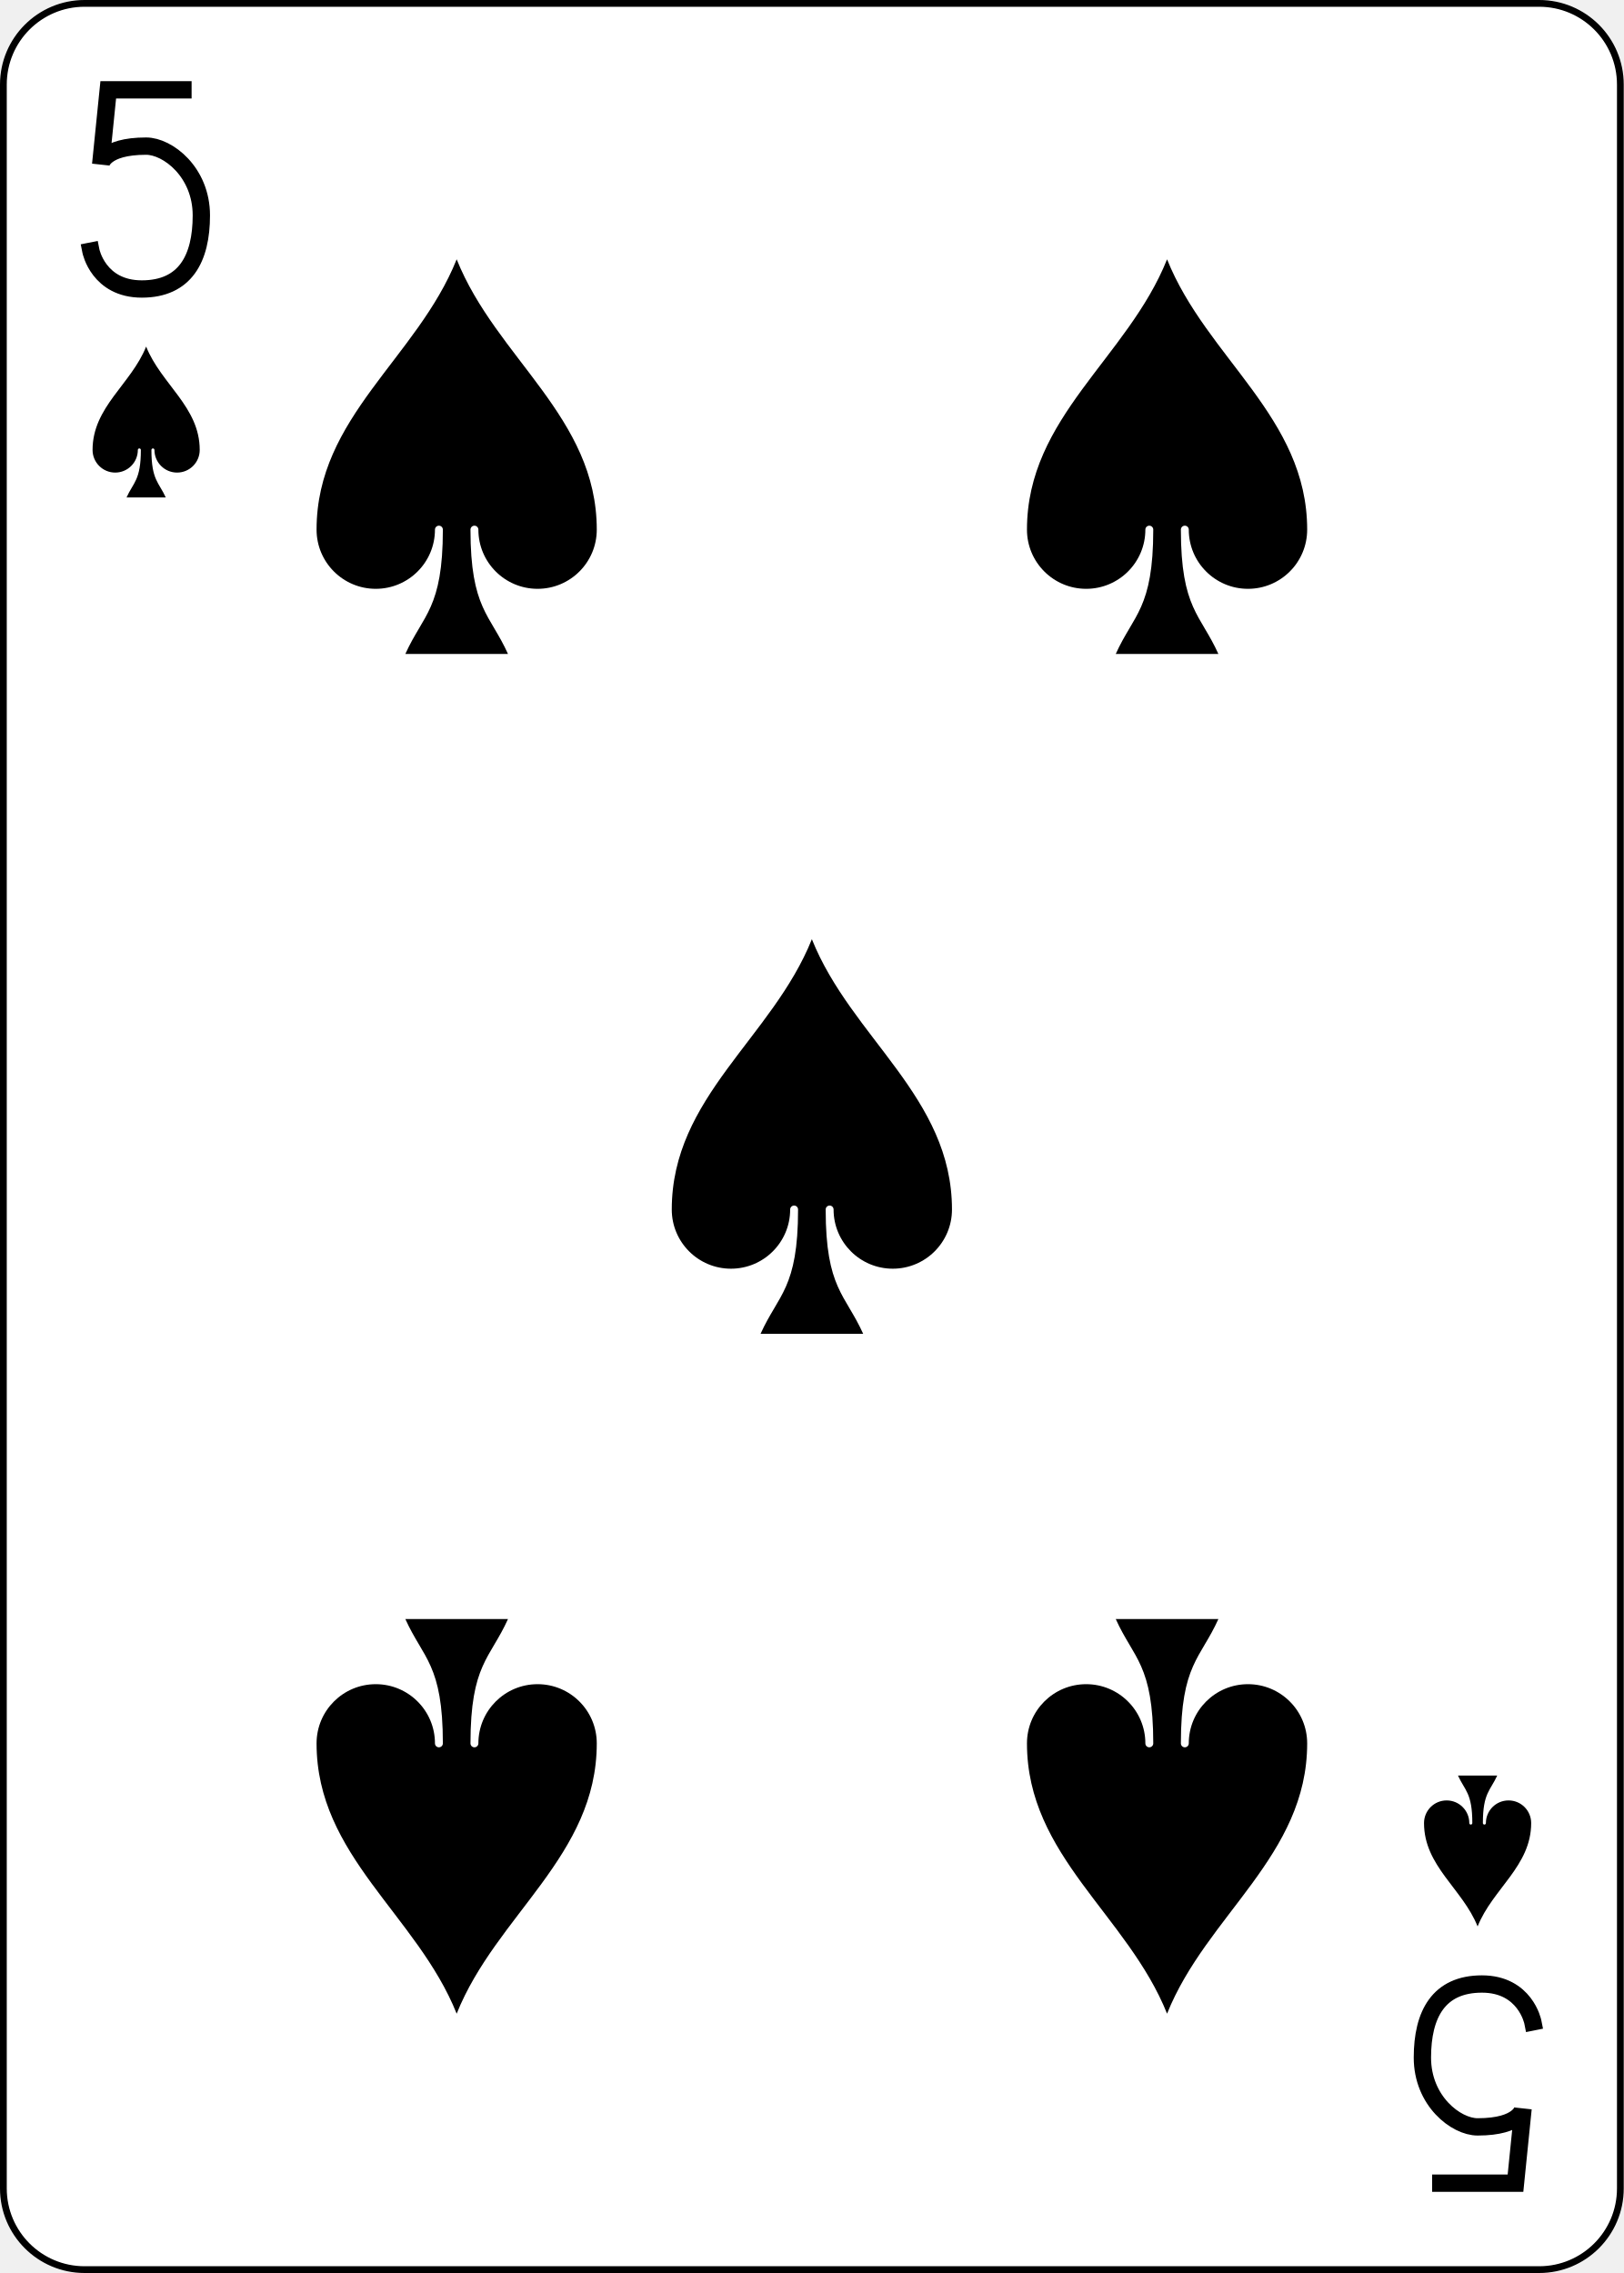
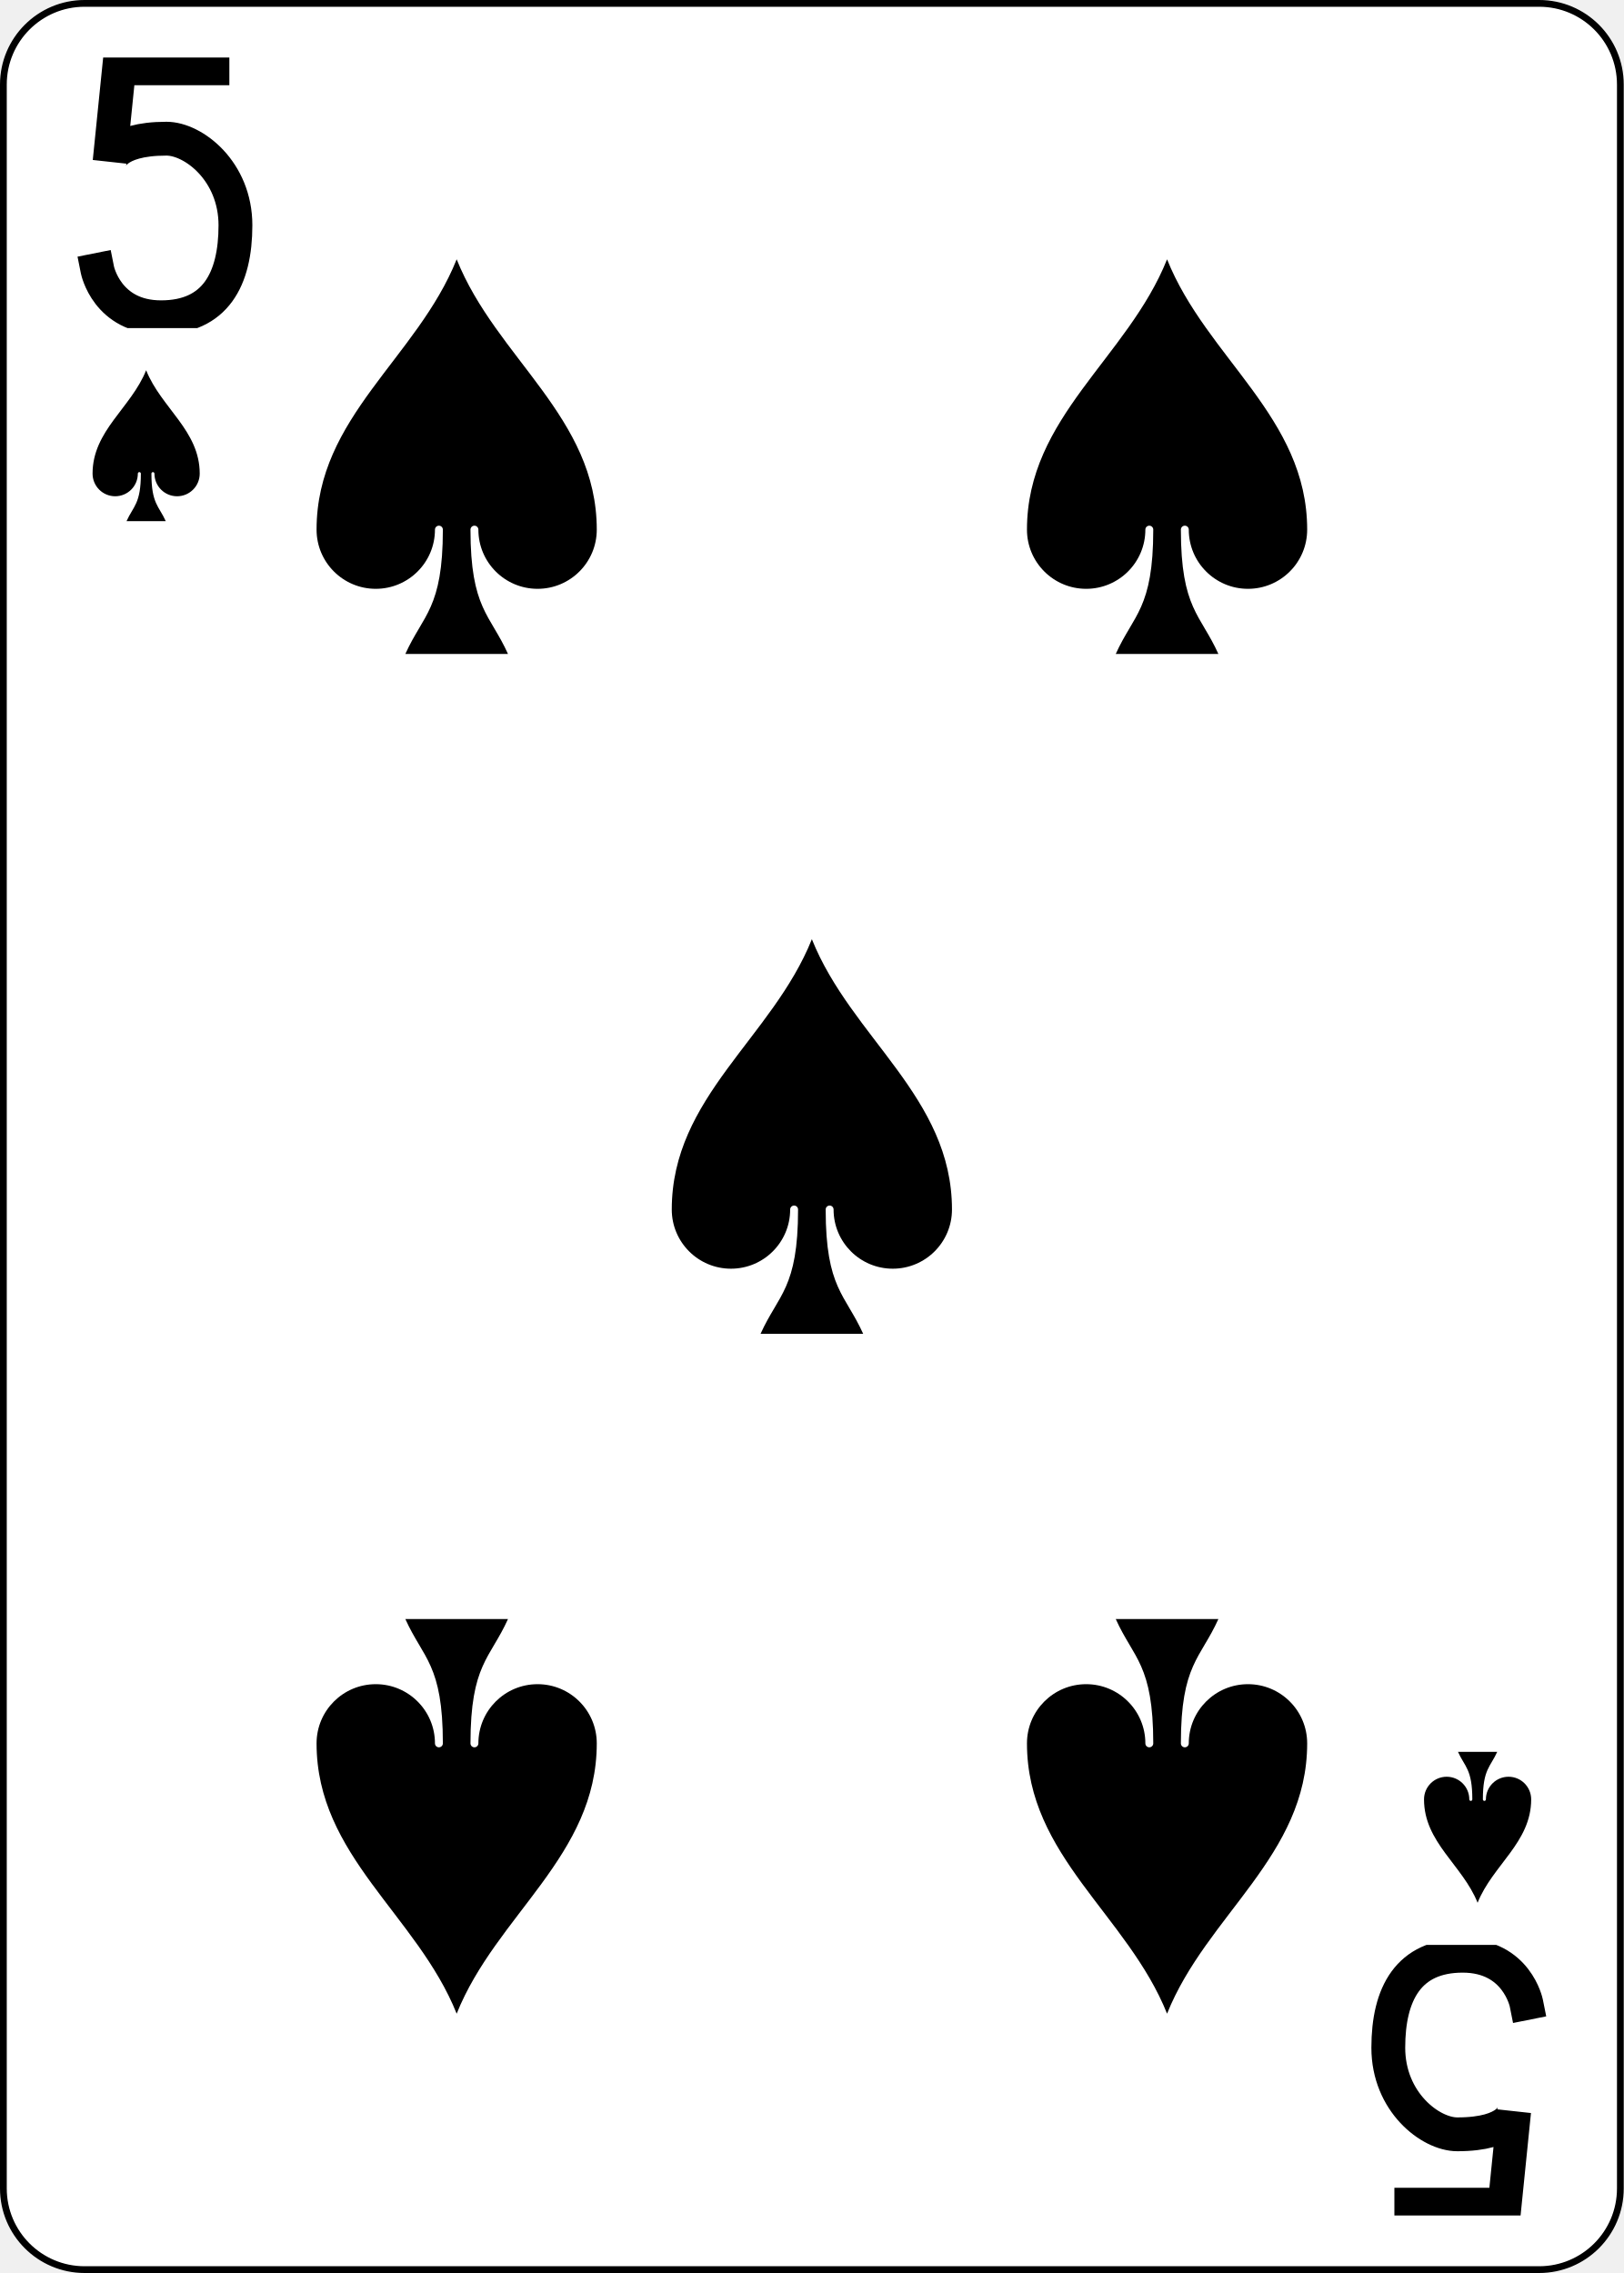
<svg xmlns="http://www.w3.org/2000/svg" xmlns:xlink="http://www.w3.org/1999/xlink" class="card" face="5S" height="3.5in" preserveAspectRatio="none" viewBox="-120 -168 240 336" width="2.5in">
  <defs>
    <symbol id="SS5" viewBox="-600 -600 1200 1200" preserveAspectRatio="xMinYMid">
      <path d="M0 -500C100 -250 355 -100 355 185A150 150 0 0 1 55 185A10 10 0 0 0 35 185C35 385 85 400 130 500L-130 500C-85 400 -35 385 -35 185A10 10 0 0 0 -55 185A150 150 0 0 1 -355 185C-355 -100 -100 -250 0 -500Z" fill="black" />
    </symbol>
    <symbol id="VS5" viewBox="-500 -500 1000 1000" preserveAspectRatio="xMinYMid">
-       <path d="M170 -460L-175 -460L-210 -115C-210 -115 -200 -200 0 -200C100 -200 255 -80 255 120C255 320 180 460 -20 460C-220 460 -255 285 -255 285" stroke="black" stroke-width="80" stroke-linecap="square" stroke-miterlimit="1.5" fill="none" />
+       <path d="M170 -460L-175 -460L-210 -115C-210 -115 -200 -200 0 -200C100 -200 255 -80 255 120C255 320 180 460 -20 460C-220 460 -255 285 -255 285" stroke="black" stroke-width="125" stroke-linecap="square" stroke-miterlimit="1.5" fill="none" />
    </symbol>
  </defs>
  <rect width="239" height="335" x="-119.5" y="-167.5" rx="12" ry="12" fill="white" stroke="black" />
-   <use xlink:href="#VS5" height="32" width="32" x="-114.4" y="-156" />
-   <use xlink:href="#SS5" height="26.769" width="26.769" x="-111.784" y="-119" />
+   <use xlink:href="#VS5" height="40" width="40" x="-115.4" y="-159.5" />
+   <use xlink:href="#SS5" height="26.769" width="26.769" x="-111.784" y="-115.5" />
  <use xlink:href="#SS5" height="70" width="70" x="-87.501" y="-135.501" />
  <use xlink:href="#SS5" height="70" width="70" x="17.501" y="-135.501" />
  <use xlink:href="#SS5" height="70" width="70" x="-35" y="-35" />
  <g transform="rotate(180)">
-     <use xlink:href="#VS5" height="32" width="32" x="-114.4" y="-156" />
-     <use xlink:href="#SS5" height="26.769" width="26.769" x="-111.784" y="-119" />
+     <use xlink:href="#VS5" height="40" width="40" x="-115.4" y="-159.5" />
+     <use xlink:href="#SS5" height="26.769" width="26.769" x="-111.784" y="-115.5" />
    <use xlink:href="#SS5" height="70" width="70" x="-87.501" y="-135.501" />
    <use xlink:href="#SS5" height="70" width="70" x="17.501" y="-135.501" />
  </g>
</svg>
